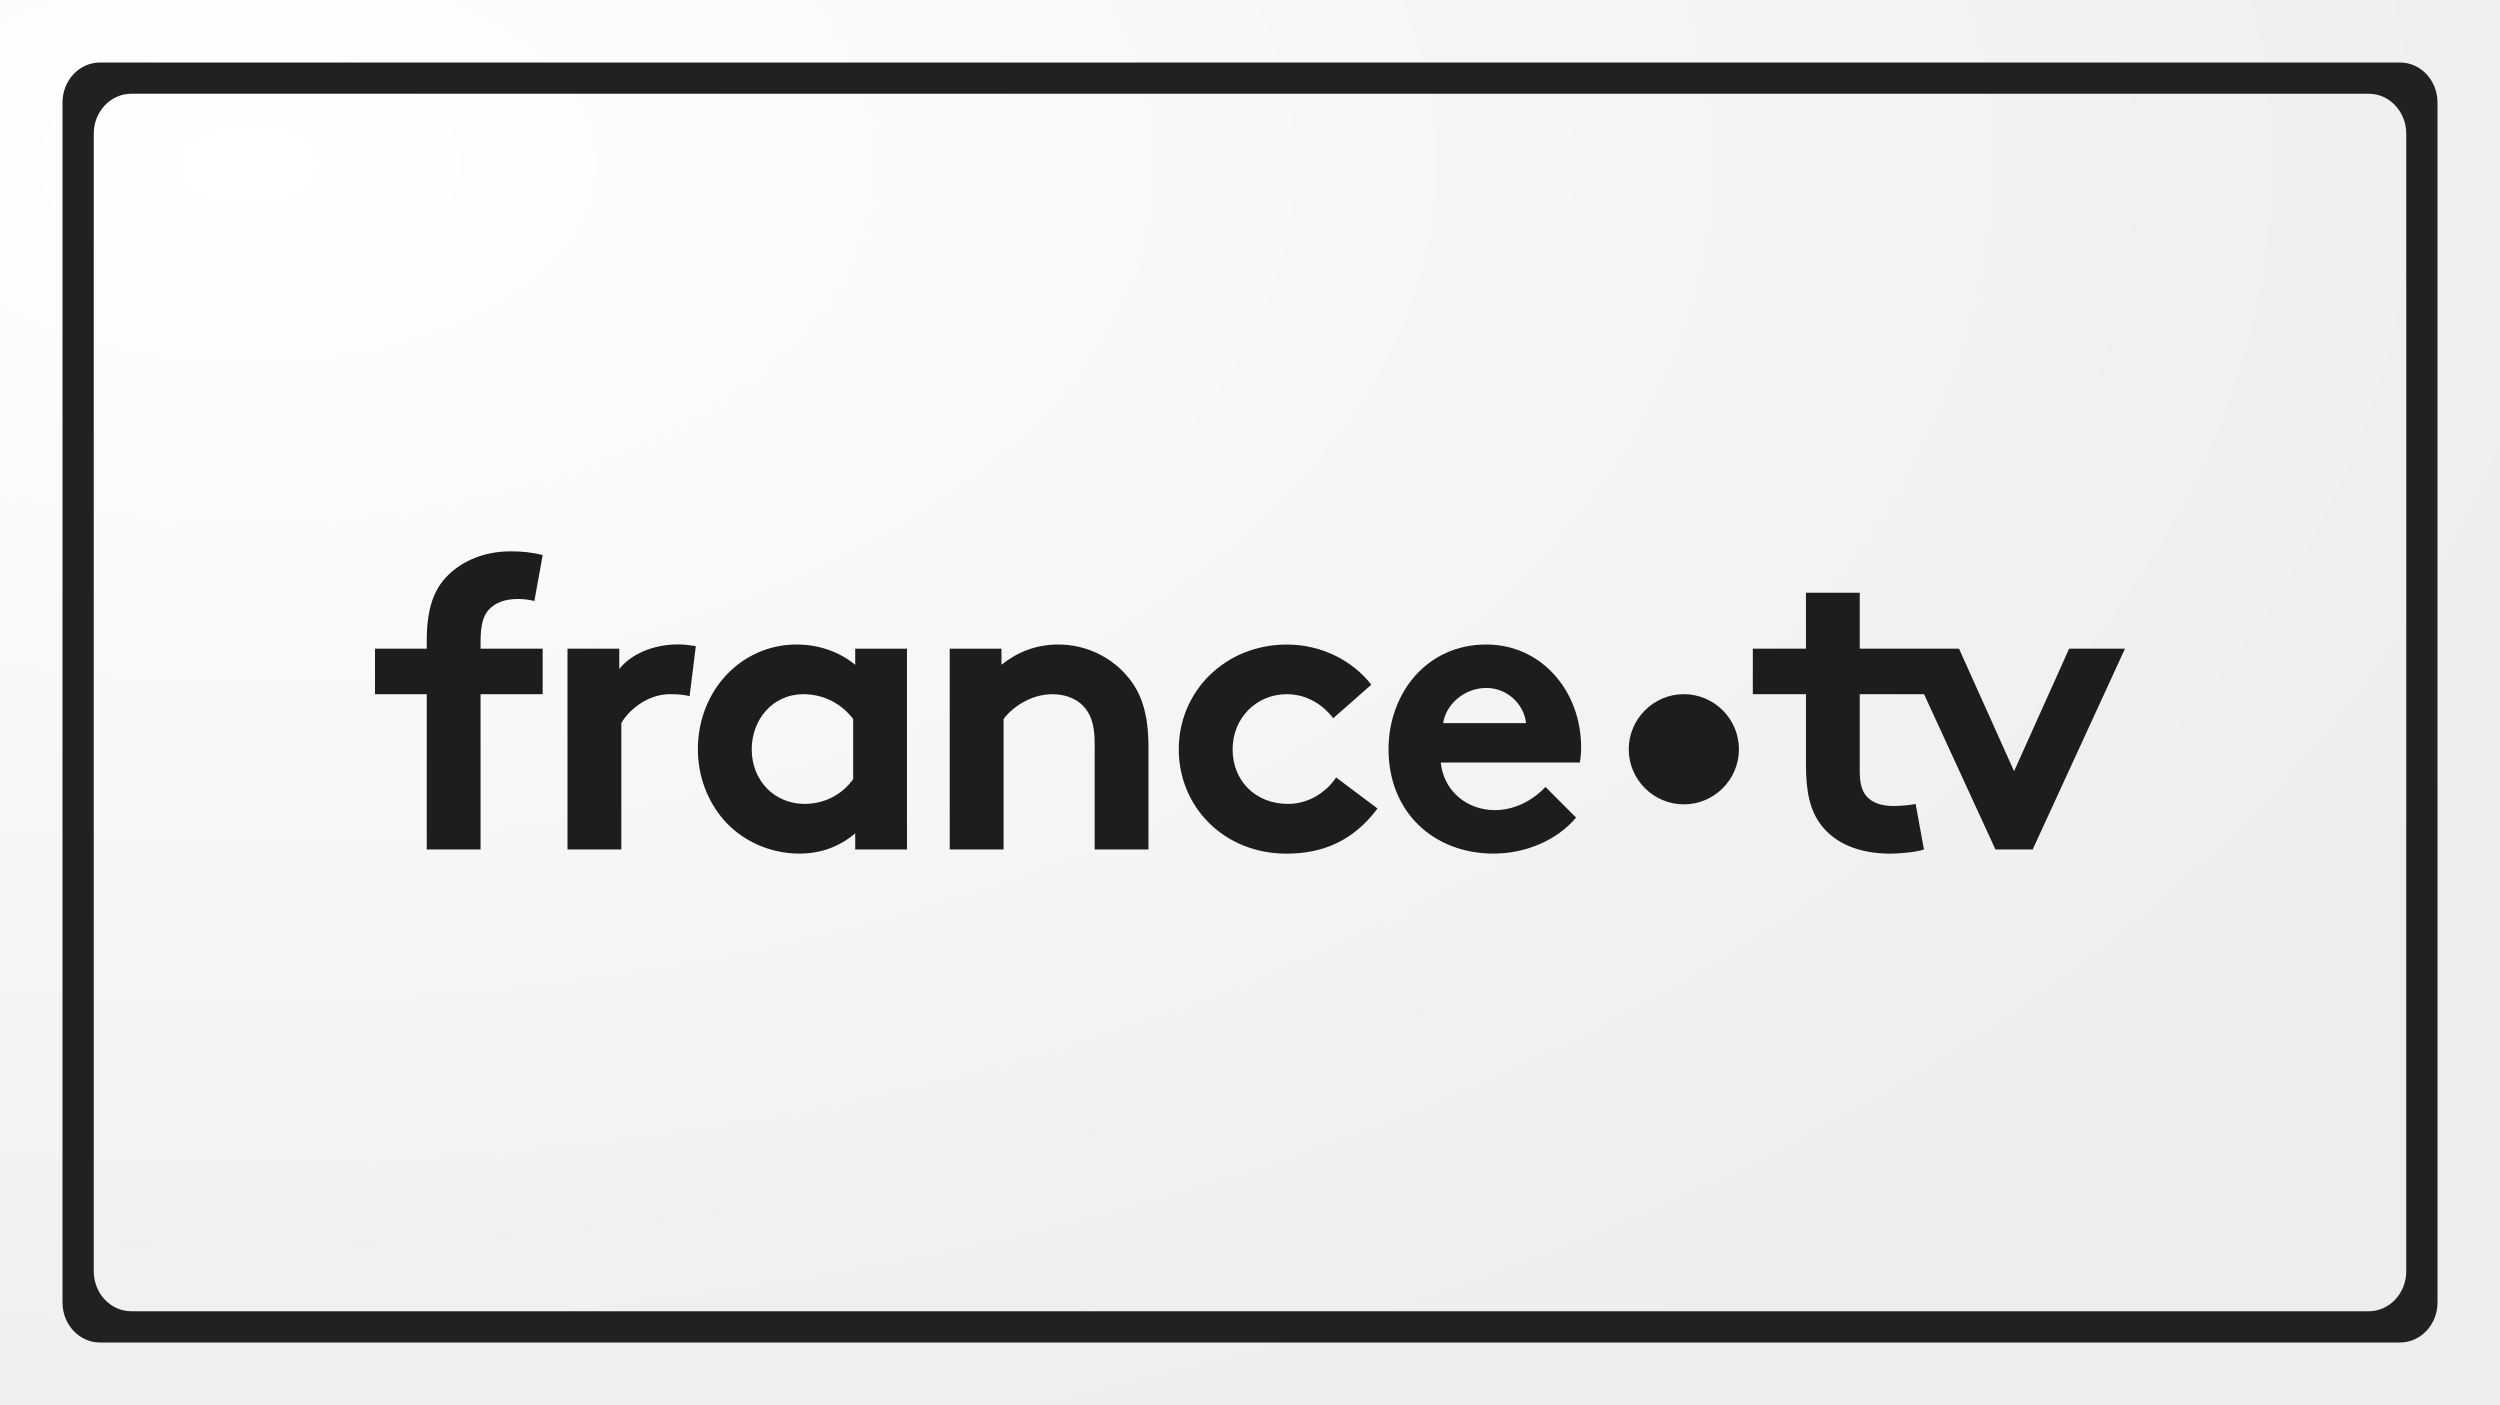
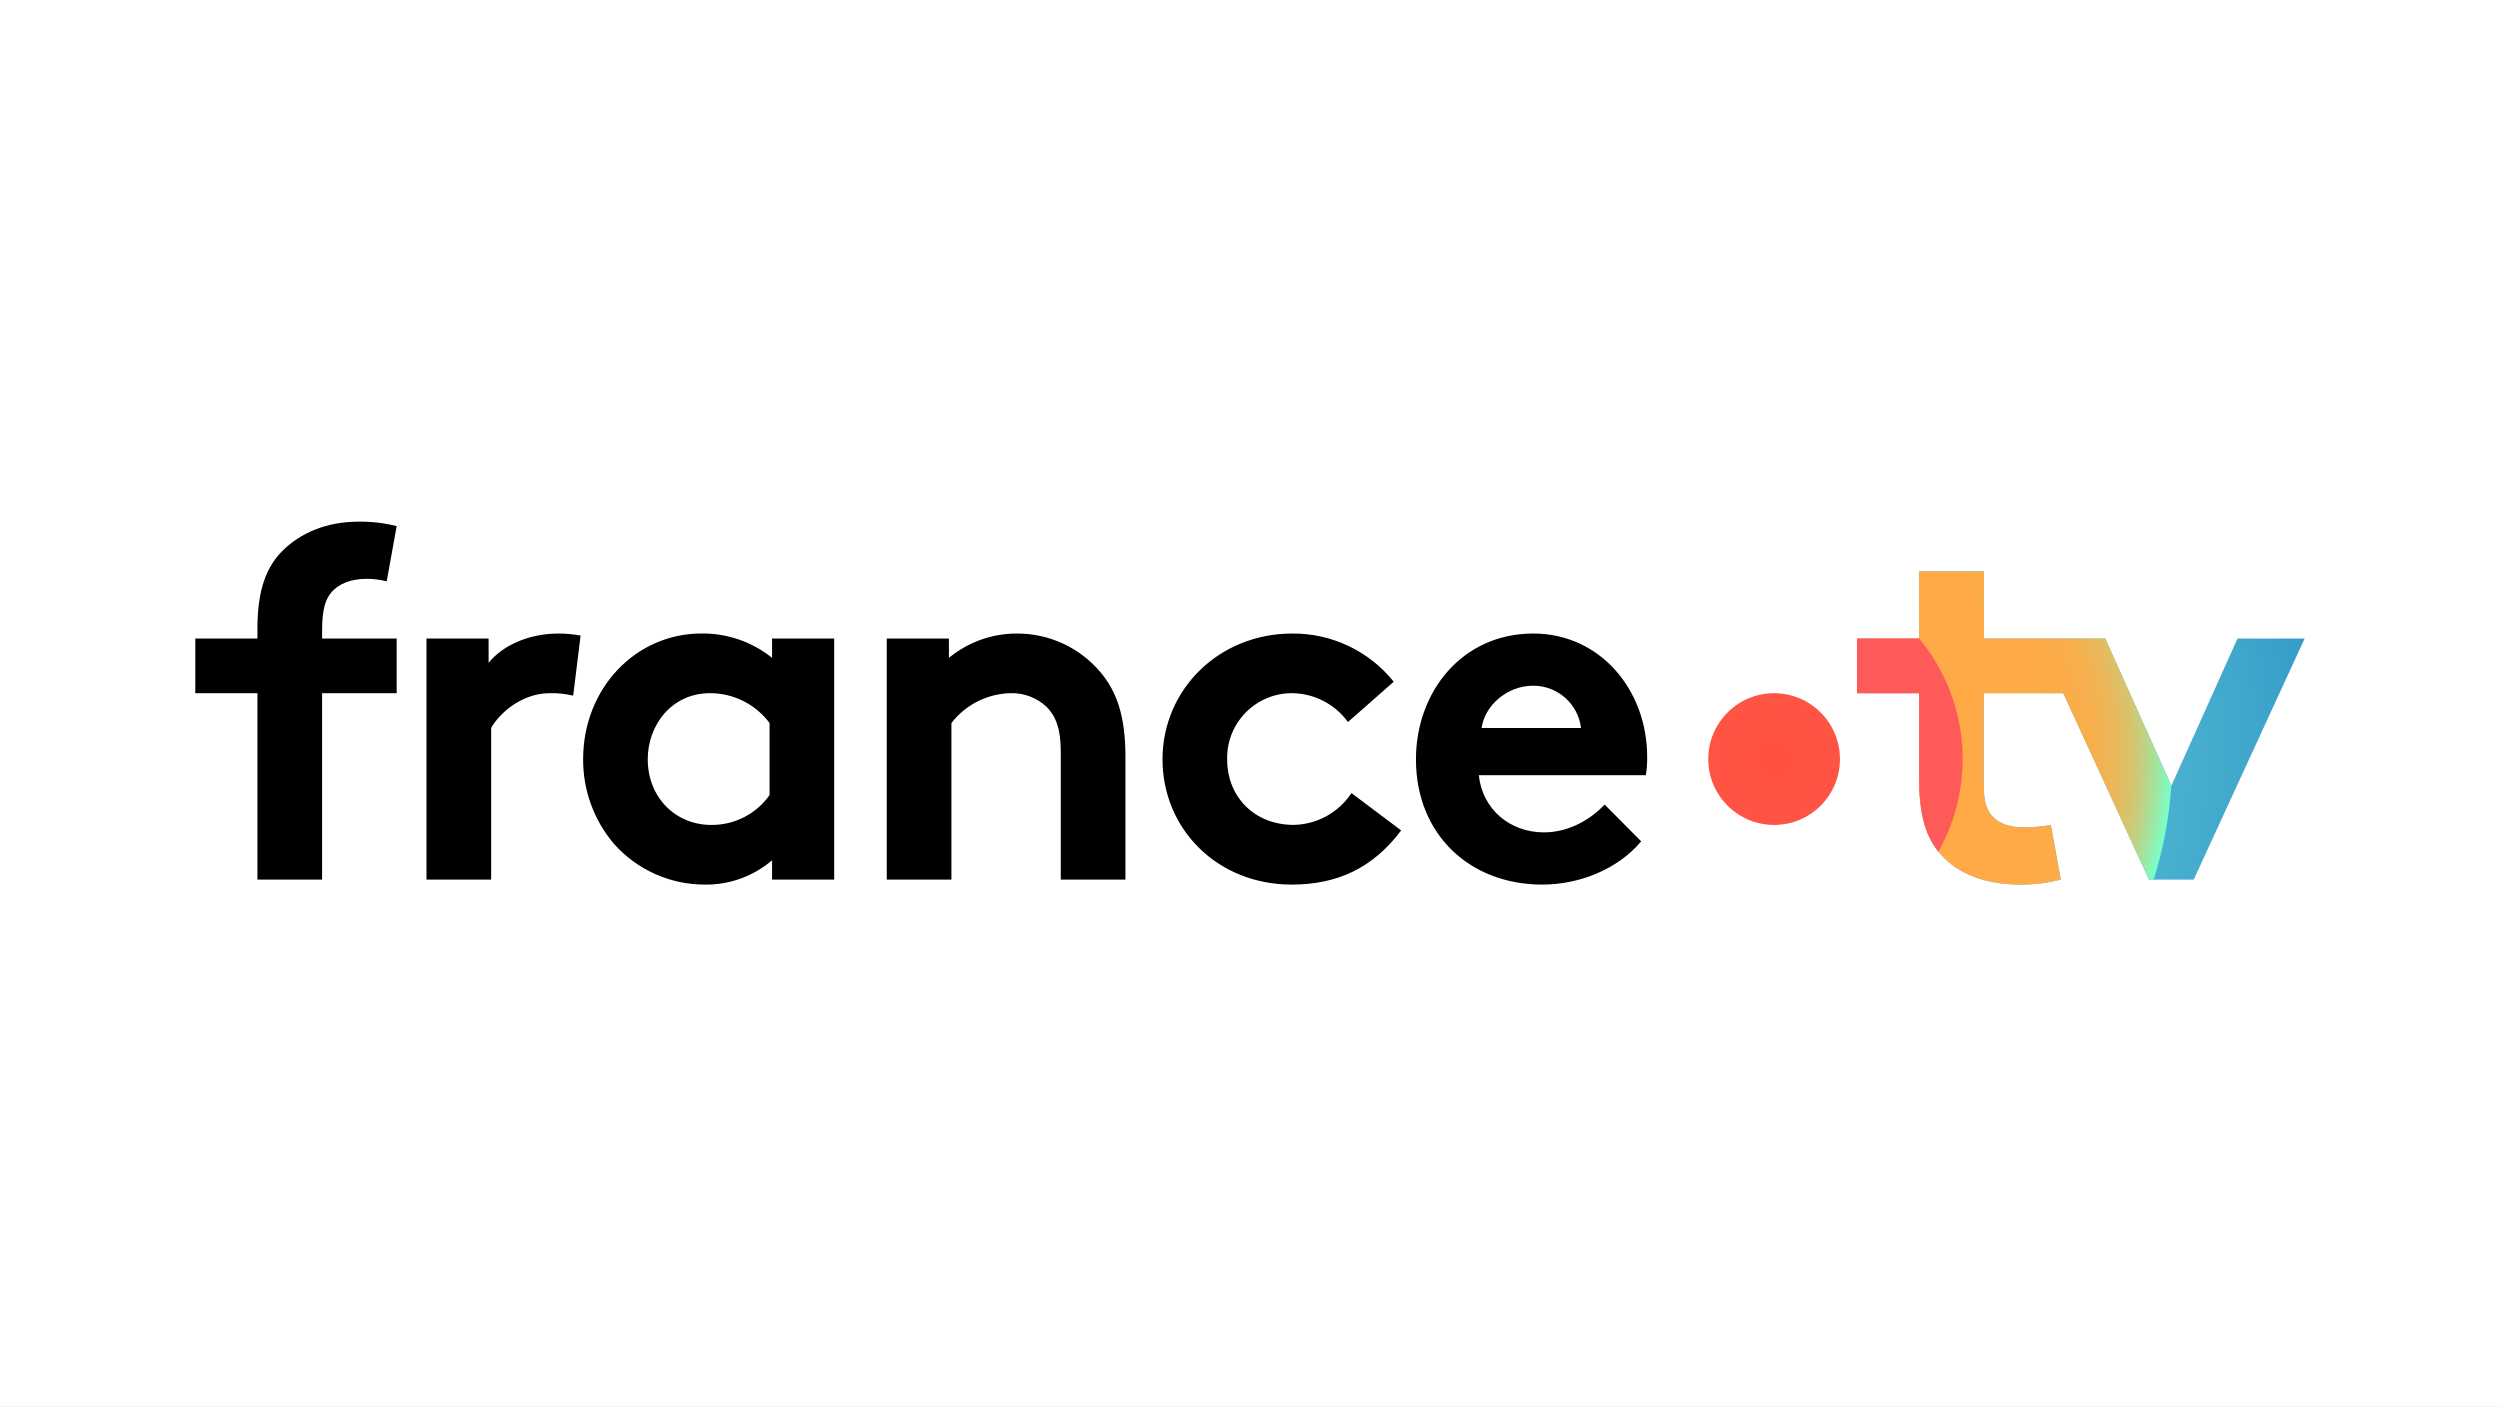
- <svg xmlns="http://www.w3.org/2000/svg" xmlns:xlink="http://www.w3.org/1999/xlink" width="1024" height="575.488" viewBox="-0 0 264.583 148.696" version="1.1" id="svg8" xml:space="preserve">
-   <defs id="defs2">
-     <linearGradient id="linearGradient847">
-       <stop style="stop-color:#ffffff;stop-opacity:1;" offset="0" id="stop843" />
-       <stop style="stop-color:#ededed;stop-opacity:1;" offset="1" id="stop845" />
-     </linearGradient>
-     <radialGradient xlink:href="#linearGradient847" id="radialGradient849" cx="26.375" cy="97.114" fx="26.375" fy="97.114" r="132.292" gradientTransform="matrix(0,1.151533,-2.009916,0,221.566,-12.96773)" gradientUnits="userSpaceOnUse" />
-   </defs>
-   <g id="layer1">
-     <rect style="opacity:0.98;fill:url(#radialGradient849);fill-opacity:1;stroke-width:1.62" id="background" width="264.583" height="148.696" x="-5.0862632e-06" y="-4.7961635e-14" />
-     <g id="logo" transform="matrix(0.04434853,0,0,0.04434853,39.68749,58.3514)">
-       <path class="st0" d="m 269.7,141.3 c 15.8,-18.8 40.5,-27.7 72.1,-27.7 11.9,0 27.7,2 38.5,4.9 L 400.2,8.9 C 373.5,2 349.8,0 324.1,0 258.9,0 208.5,23.7 174.9,56.3 c -33.6,32.6 -51.4,79 -51.4,156.1 v 19.8 H 0 V 340.9 H 123.5 V 711.4 H 251.9 V 340.9 H 400.1 V 232.2 H 251.9 v -14.8 c 0,-44.5 7,-62.3 17.8,-76.1 z" id="path484" />
-       <path class="st0" d="M 582.9,280.6 V 232.2 H 459.4 V 711.4 H 587.8 V 410 c 15.8,-28.7 60.3,-69.2 116.6,-69.2 18.8,0 37.5,2 46.4,4.9 l 14.8,-119.6 c -13.8,-2 -24.7,-4 -43.5,-4 -58.2,0.2 -110.6,22.9 -139.2,58.5 z" id="path486" />
-       <path class="st0" d="m 1146,270.7 c -37.5,-30.6 -86,-48.4 -140.3,-48.4 -130.4,0 -235.2,108.7 -235.2,250 0,65.2 23.7,124.5 61.3,168 42.5,49.4 109.7,81 180.8,81 48.4,0 93.9,-14.8 133.4,-48.4 v 38.5 h 123.5 V 232.2 H 1146 Z m -4.9,272.7 c -24.7,35.6 -67.2,59.3 -115.6,59.3 -72.1,0 -126.5,-55.3 -126.5,-130.4 0,-69.2 48.4,-131.4 123.5,-131.4 49.4,0 91.9,23.7 118.6,59.3 z" id="path488" />
-       <path class="st0" d="m 1630.4,222.3 c -53.4,0 -98.8,18.8 -135.4,48.4 V 232.2 H 1371.5 V 711.4 H 1500 V 400.2 c 17.8,-24.7 62.2,-59.3 116.6,-59.3 29.6,0 55.3,9.9 72.1,26.7 17.8,17.8 28.7,42.5 28.7,89.9 v 253.9 h 128.4 v -244 c 0,-82 -17.8,-130.4 -49.4,-168 -39.5,-47.5 -99.8,-77.1 -166,-77.1 z" id="path490" />
-       <path class="st0" d="m 2179,602.7 c -78.1,0 -132.4,-55.3 -132.4,-130.4 0,-73.1 55.3,-131.4 129.4,-131.4 46.4,0 85,23.7 110.7,57.3 l 90.9,-80 C 2333.1,260.9 2259,222.4 2176,222.4 c -146.2,0 -257.9,110.7 -257.9,250 0,138.3 108.7,249 256.9,249 89.9,0 161.1,-32.6 217.4,-107.7 l -98.8,-74.1 c -20.7,31.5 -62.2,63.1 -114.6,63.1 z" id="path492" />
-       <path class="st0" d="m 2651.9,222.3 c -142.3,0 -233.2,116.6 -233.2,250 0,150.2 107.7,249 251,249 74.1,0 150.2,-30.6 196.6,-86 l -73.1,-73.1 c -22.7,24.7 -66.2,55.3 -120.5,55.3 -68.2,0 -122.5,-46.4 -129.4,-113.6 h 332 c 2,-10.9 3,-23.7 3,-36.6 -0.1,-133.3 -94,-245 -226.4,-245 z M 2549.1,410 c 5.9,-43.5 49.4,-84 102.8,-84 52.4,0 90.9,41.5 94.9,84 z" id="path494" />
-       <path class="st0" d="m 3123.4,340.8 c -72.3,0 -131.5,59.2 -131.5,131.5 0,72.3 59.2,131.5 131.5,131.5 72.3,0 131.5,-59.2 131.5,-131.5 0,-72.3 -59.2,-131.5 -131.5,-131.5 z" id="path496" />
-       <path class="st0" d="M 4042.9,232.2 3911.5,524.7 3780.1,232.2 H 3543.2 V 98.8 H 3414.8 V 232.2 H 3288 v 108.7 h 126.8 v 168 c 0,68.2 10.9,110.7 35.6,143.3 32.6,43.5 88.9,69.2 166,69.2 24.7,0 63.2,-4 80,-9.9 l -19.8,-108.7 c -8.9,2 -33.6,4.9 -52.4,4.9 -31.6,0 -52.4,-8.9 -65.2,-23.7 -10.9,-12.8 -15.8,-30.6 -15.8,-60.3 V 340.9 h 153.5 L 3867,711.4 h 88.9 l 220.3,-479.2 z" id="path498" />
-     </g>
-     <path id="border" style="fill:#1d1d1e;fill-opacity:1;opacity:0.98;stroke-width:85.989" d="M 40 25 A 15 16 0 0 0 25 41 L 25 521 A 15 16 0 0 0 40 537 L 960 537 A 15 16 0 0 0 975 521 L 975 41 A 15 16 0 0 0 960 25 L 40 25 z M 52.5 37.5 L 947.5 37.5 A 15 16 0 0 1 962.5 53.5 L 962.5 508.5 A 15 16 0 0 1 947.5 524.5 L 52.5 524.5 A 15 16 0 0 1 37.5 508.5 L 37.5 53.5 A 15 16 0 0 1 52.5 37.5 z " transform="scale(0.2645833)" />
+ <svg xmlns="http://www.w3.org/2000/svg" viewBox="0 0 1024 576" width="1024" height="576" role="img" aria-label="france-tv (thumb)">
+   <rect width="1024" height="576" fill="#FFFFFF" />
+   <g transform="translate(80 213.6663) scale(1.6289)">
+     <path fill-rule="evenodd" clip-rule="evenodd" d="M43.25 14.374C44.896 14.389 46.534 14.601 48.13 15.004L50.63 1.124C47.483 0.33 44.245 -0.046 41 0.005C32.75 0.005 26.39 2.995 22.13 7.125C17.87 11.255 15.62 17.125 15.62 26.885V29.385H0V43.135H15.62V90.015H31.88V43.135H50.63V29.385H31.88V27.505C31.88 21.875 32.75 19.625 34.13 17.875C36.13 15.505 39.25 14.375 43.25 14.375V14.374ZM160.65 90.014H145.03V85.144C140.337 89.173 134.334 91.349 128.15 91.264C123.828 91.275 119.552 90.367 115.607 88.6C111.663 86.833 108.139 84.247 105.27 81.014C100.226 75.083 97.477 67.54 97.52 59.754C97.52 41.874 110.77 28.124 127.27 28.124C133.72 28.045 139.998 30.208 145.03 34.244V29.384H160.65V90.014ZM144.4 50.634C142.659 48.3 140.395 46.406 137.79 45.103C135.186 43.801 132.312 43.127 129.4 43.134C119.9 43.134 113.77 51.014 113.77 59.764C113.77 69.264 120.65 76.264 129.77 76.264C132.633 76.286 135.458 75.616 138.006 74.31C140.553 73.004 142.747 71.101 144.4 68.764V50.634V50.634ZM173.869 29.384V90.014H190.129V50.634C191.881 48.372 194.112 46.526 196.663 45.229C199.213 43.932 202.019 43.217 204.879 43.134C208.249 43.012 211.531 44.227 214.009 46.514C216.259 48.764 217.629 51.884 217.629 57.884V90.014H233.889V59.134C233.889 48.764 231.629 42.634 227.629 37.884C225.057 34.82 221.842 32.358 218.213 30.674C214.585 28.989 210.63 28.122 206.629 28.134C200.38 28.111 194.319 30.276 189.499 34.254V29.384H173.869V29.384ZM338.699 91.264C348.079 91.264 357.699 87.394 363.579 80.394L354.379 71.134C351.499 74.254 345.999 78.134 339.129 78.134C330.499 78.134 323.619 72.254 322.749 63.754H364.749C364.993 62.227 365.103 60.681 365.079 59.134C365.079 42.254 353.199 28.134 336.449 28.134C318.449 28.134 306.939 42.884 306.939 59.764C306.939 78.764 320.569 91.264 338.699 91.264V91.264ZM344.465 44.294C346.675 46.252 348.093 48.952 348.449 51.884H323.449C324.199 46.384 329.699 41.254 336.449 41.254C339.403 41.254 342.254 42.336 344.465 44.294ZM275.721 91.264C287.091 91.264 296.101 87.144 303.221 77.644L290.721 68.254C289.134 70.664 286.985 72.651 284.459 74.045C281.933 75.438 279.106 76.197 276.221 76.254C266.341 76.254 259.461 69.254 259.461 59.754C259.389 56.477 260.309 53.255 262.1 50.511C263.891 47.766 266.469 45.626 269.497 44.371C271.508 43.539 273.665 43.118 275.841 43.135C278.578 43.168 281.27 43.841 283.701 45.1C286.131 46.359 288.234 48.169 289.841 50.385L301.351 40.255C298.291 36.438 294.406 33.365 289.988 31.266C285.569 29.167 280.733 28.096 275.841 28.135C257.341 28.135 243.211 42.265 243.211 59.765C243.211 77.265 256.961 91.265 275.721 91.265V91.264ZM95.021 43.754C93.096 43.294 91.12 43.086 89.141 43.134C82.011 43.134 76.391 48.264 74.391 51.884V90.014H58.13V29.384H73.75V35.504C77.38 31.004 84.01 28.134 91.38 28.134C93.224 28.147 95.064 28.314 96.88 28.634L95.02 43.754H95.021Z" fill="black" />
+     <path d="M530.41 29.384H513.53L496.9 66.384L480.27 29.384H449.75V12.504H433.46V29.384H417.84V43.134H433.46V64.384C433.46 73.014 434.84 78.384 437.96 82.514C442.09 88.014 449.22 91.264 458.96 91.264C462.376 91.281 465.78 90.861 469.09 90.014L466.59 76.264C464.402 76.659 462.184 76.87 459.96 76.894C455.96 76.894 453.33 75.764 451.71 73.894C450.33 72.264 449.71 70.014 449.71 66.264V43.134H469.71L491.27 90.014H502.52L530.41 29.384V29.384Z" fill="url(#paint0_radial_24_2)" />
+     <path d="M396.999 76.264C406.145 76.264 413.559 68.85 413.559 59.704C413.559 50.559 406.145 43.144 396.999 43.144C387.854 43.144 380.439 50.559 380.439 59.704C380.439 68.85 387.854 76.264 396.999 76.264Z" fill="url(#paint1_radial_24_2)" />
+     <path d="M480.27 29.384H449.75V12.504H433.46V29.384H417.84V43.134H433.46V64.384C433.46 73.014 434.84 78.384 437.96 82.514C442.09 88.014 449.22 91.264 458.96 91.264C462.376 91.281 465.78 90.861 469.09 90.014L466.59 76.264C464.402 76.659 462.184 76.87 459.96 76.894C455.96 76.894 453.33 75.764 451.71 73.894C450.33 72.264 449.71 70.014 449.71 66.264V43.134H469.71L491.27 90.014H492.43C494.866 82.344 496.36 74.405 496.88 66.374L480.27 29.384V29.384Z" fill="url(#paint2_radial_24_2)" />
+     <path d="M433.46 29.384H417.84V43.134H433.46V64.384C433.46 73.014 434.84 78.384 437.96 82.514L438.32 82.954C443.035 74.585 445.095 64.98 444.227 55.413C443.359 45.846 439.604 36.768 433.46 29.384V29.384Z" fill="url(#paint3_radial_24_2)" />
+     <defs>
+       <radialGradient id="paint0_radial_24_2" cx="0" cy="0" r="1" gradientUnits="userSpaceOnUse" gradientTransform="translate(396.99 59.694) rotate(180) scale(139.41)">
+         <stop stop-color="#64C8D7" />
+         <stop offset="0.28" stop-color="#60C4D6" />
+         <stop offset="0.57" stop-color="#53B9D2" />
+         <stop offset="0.86" stop-color="#3FA7CC" />
+         <stop offset="1" stop-color="#329BC8" />
+       </radialGradient>
+       <radialGradient id="paint1_radial_24_2" cx="0" cy="0" r="1" gradientUnits="userSpaceOnUse" gradientTransform="translate(396.999 59.705) scale(47.42)">
+         <stop stop-color="#FF503C" />
+         <stop offset="0.46" stop-color="#FF5447" />
+         <stop offset="1" stop-color="#FF5A5A" />
+       </radialGradient>
+       <radialGradient id="paint2_radial_24_2" cx="0" cy="0" r="1" gradientUnits="userSpaceOnUse" gradientTransform="translate(396.99 59.694) rotate(180) scale(100.12)">
+         <stop offset="0.6" stop-color="#FFAA46" />
+         <stop offset="0.75" stop-color="#FDAB48" />
+         <stop offset="0.81" stop-color="#F6B04F" />
+         <stop offset="0.86" stop-color="#E9B85B" />
+         <stop offset="0.9" stop-color="#D8C36C" />
+         <stop offset="0.93" stop-color="#C1D182" />
+         <stop offset="0.96" stop-color="#A4E39D" />
+         <stop offset="0.99" stop-color="#83F8BD" />
+         <stop offset="1" stop-color="#78FFC8" />
+       </radialGradient>
+       <radialGradient id="paint3_radial_24_2" cx="0" cy="0" r="1" gradientUnits="userSpaceOnUse" gradientTransform="translate(12731.4 6776.53) scale(1260.46 2540.29)">
+         <stop stop-color="#FF503C" />
+         <stop offset="0.46" stop-color="#FF5447" />
+         <stop offset="1" stop-color="#FF5A5A" />
+       </radialGradient>
+     </defs>
  </g>
-   <style type="text/css" id="style482">
- 	.st0{fill:#1D1D1E;}
- </style>
</svg>
